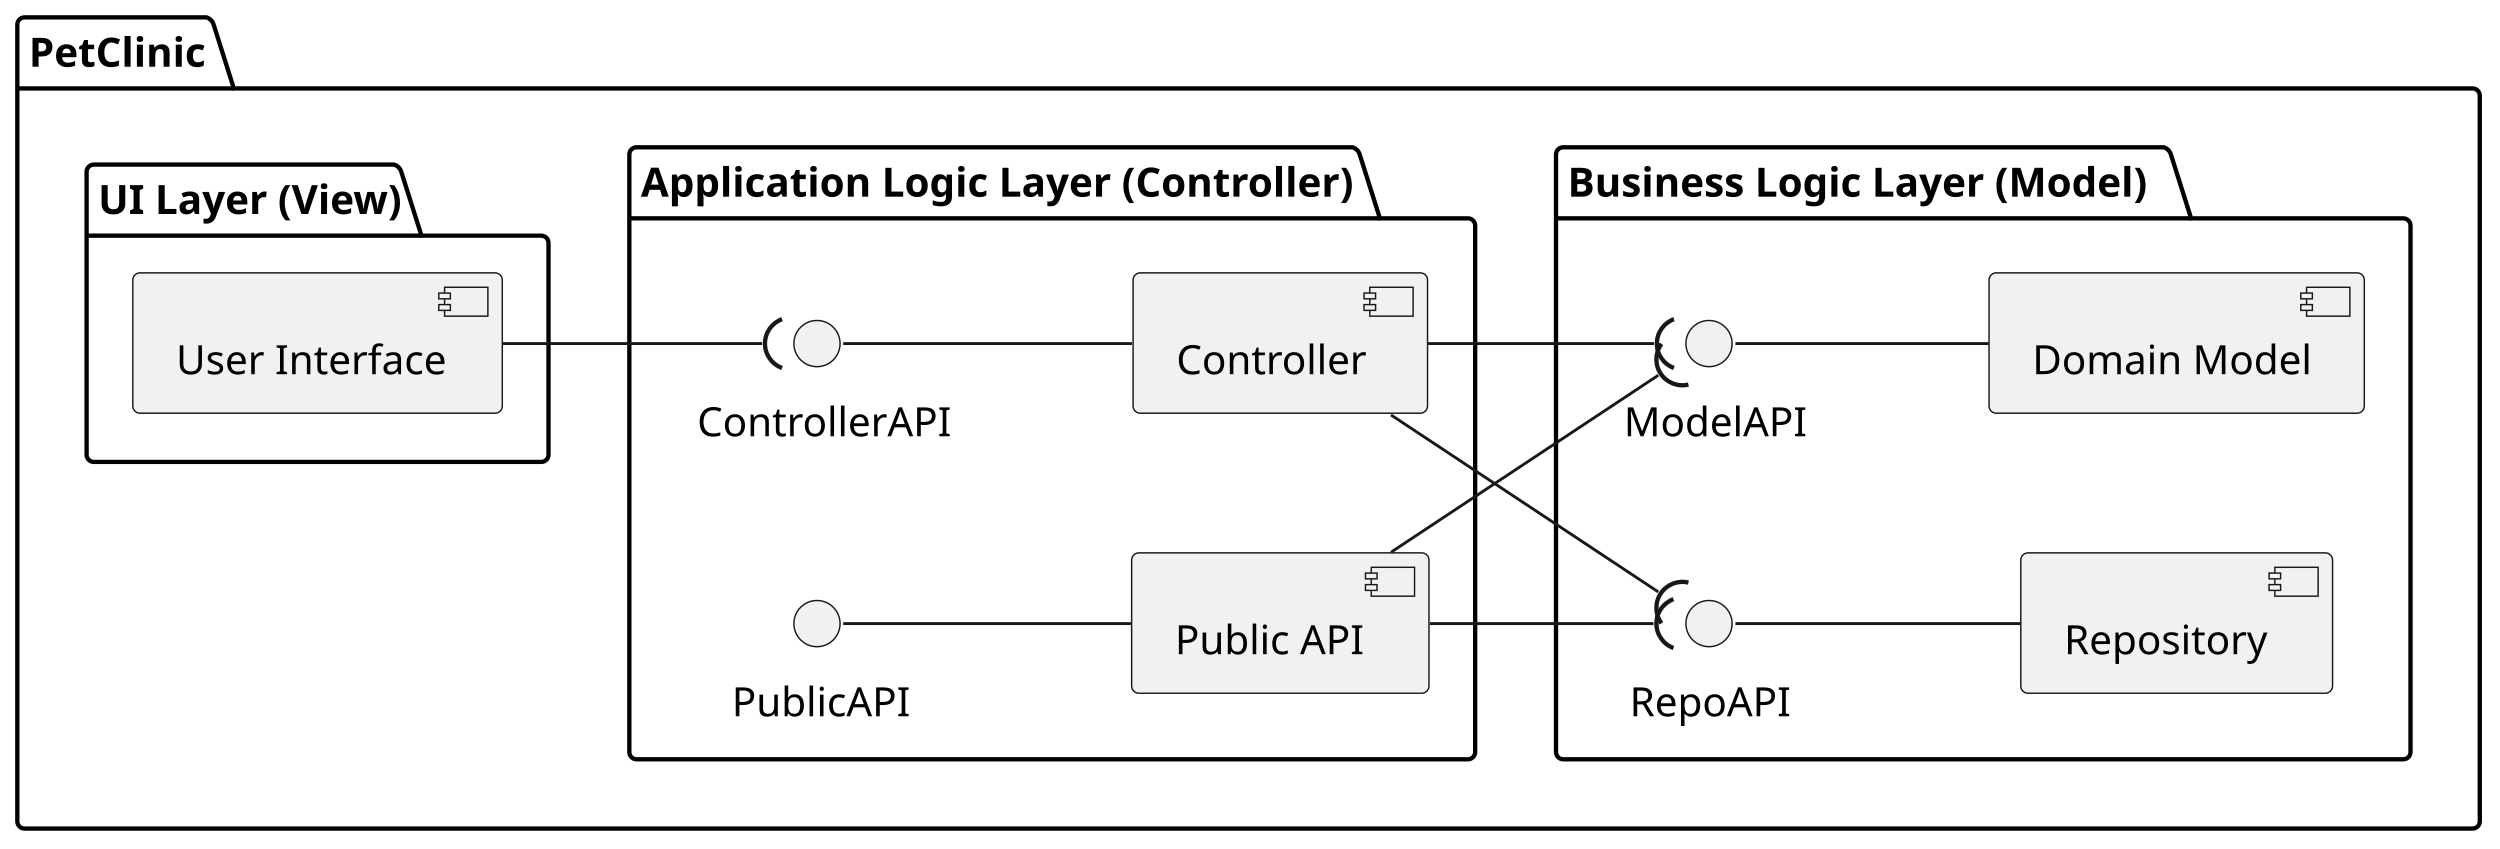
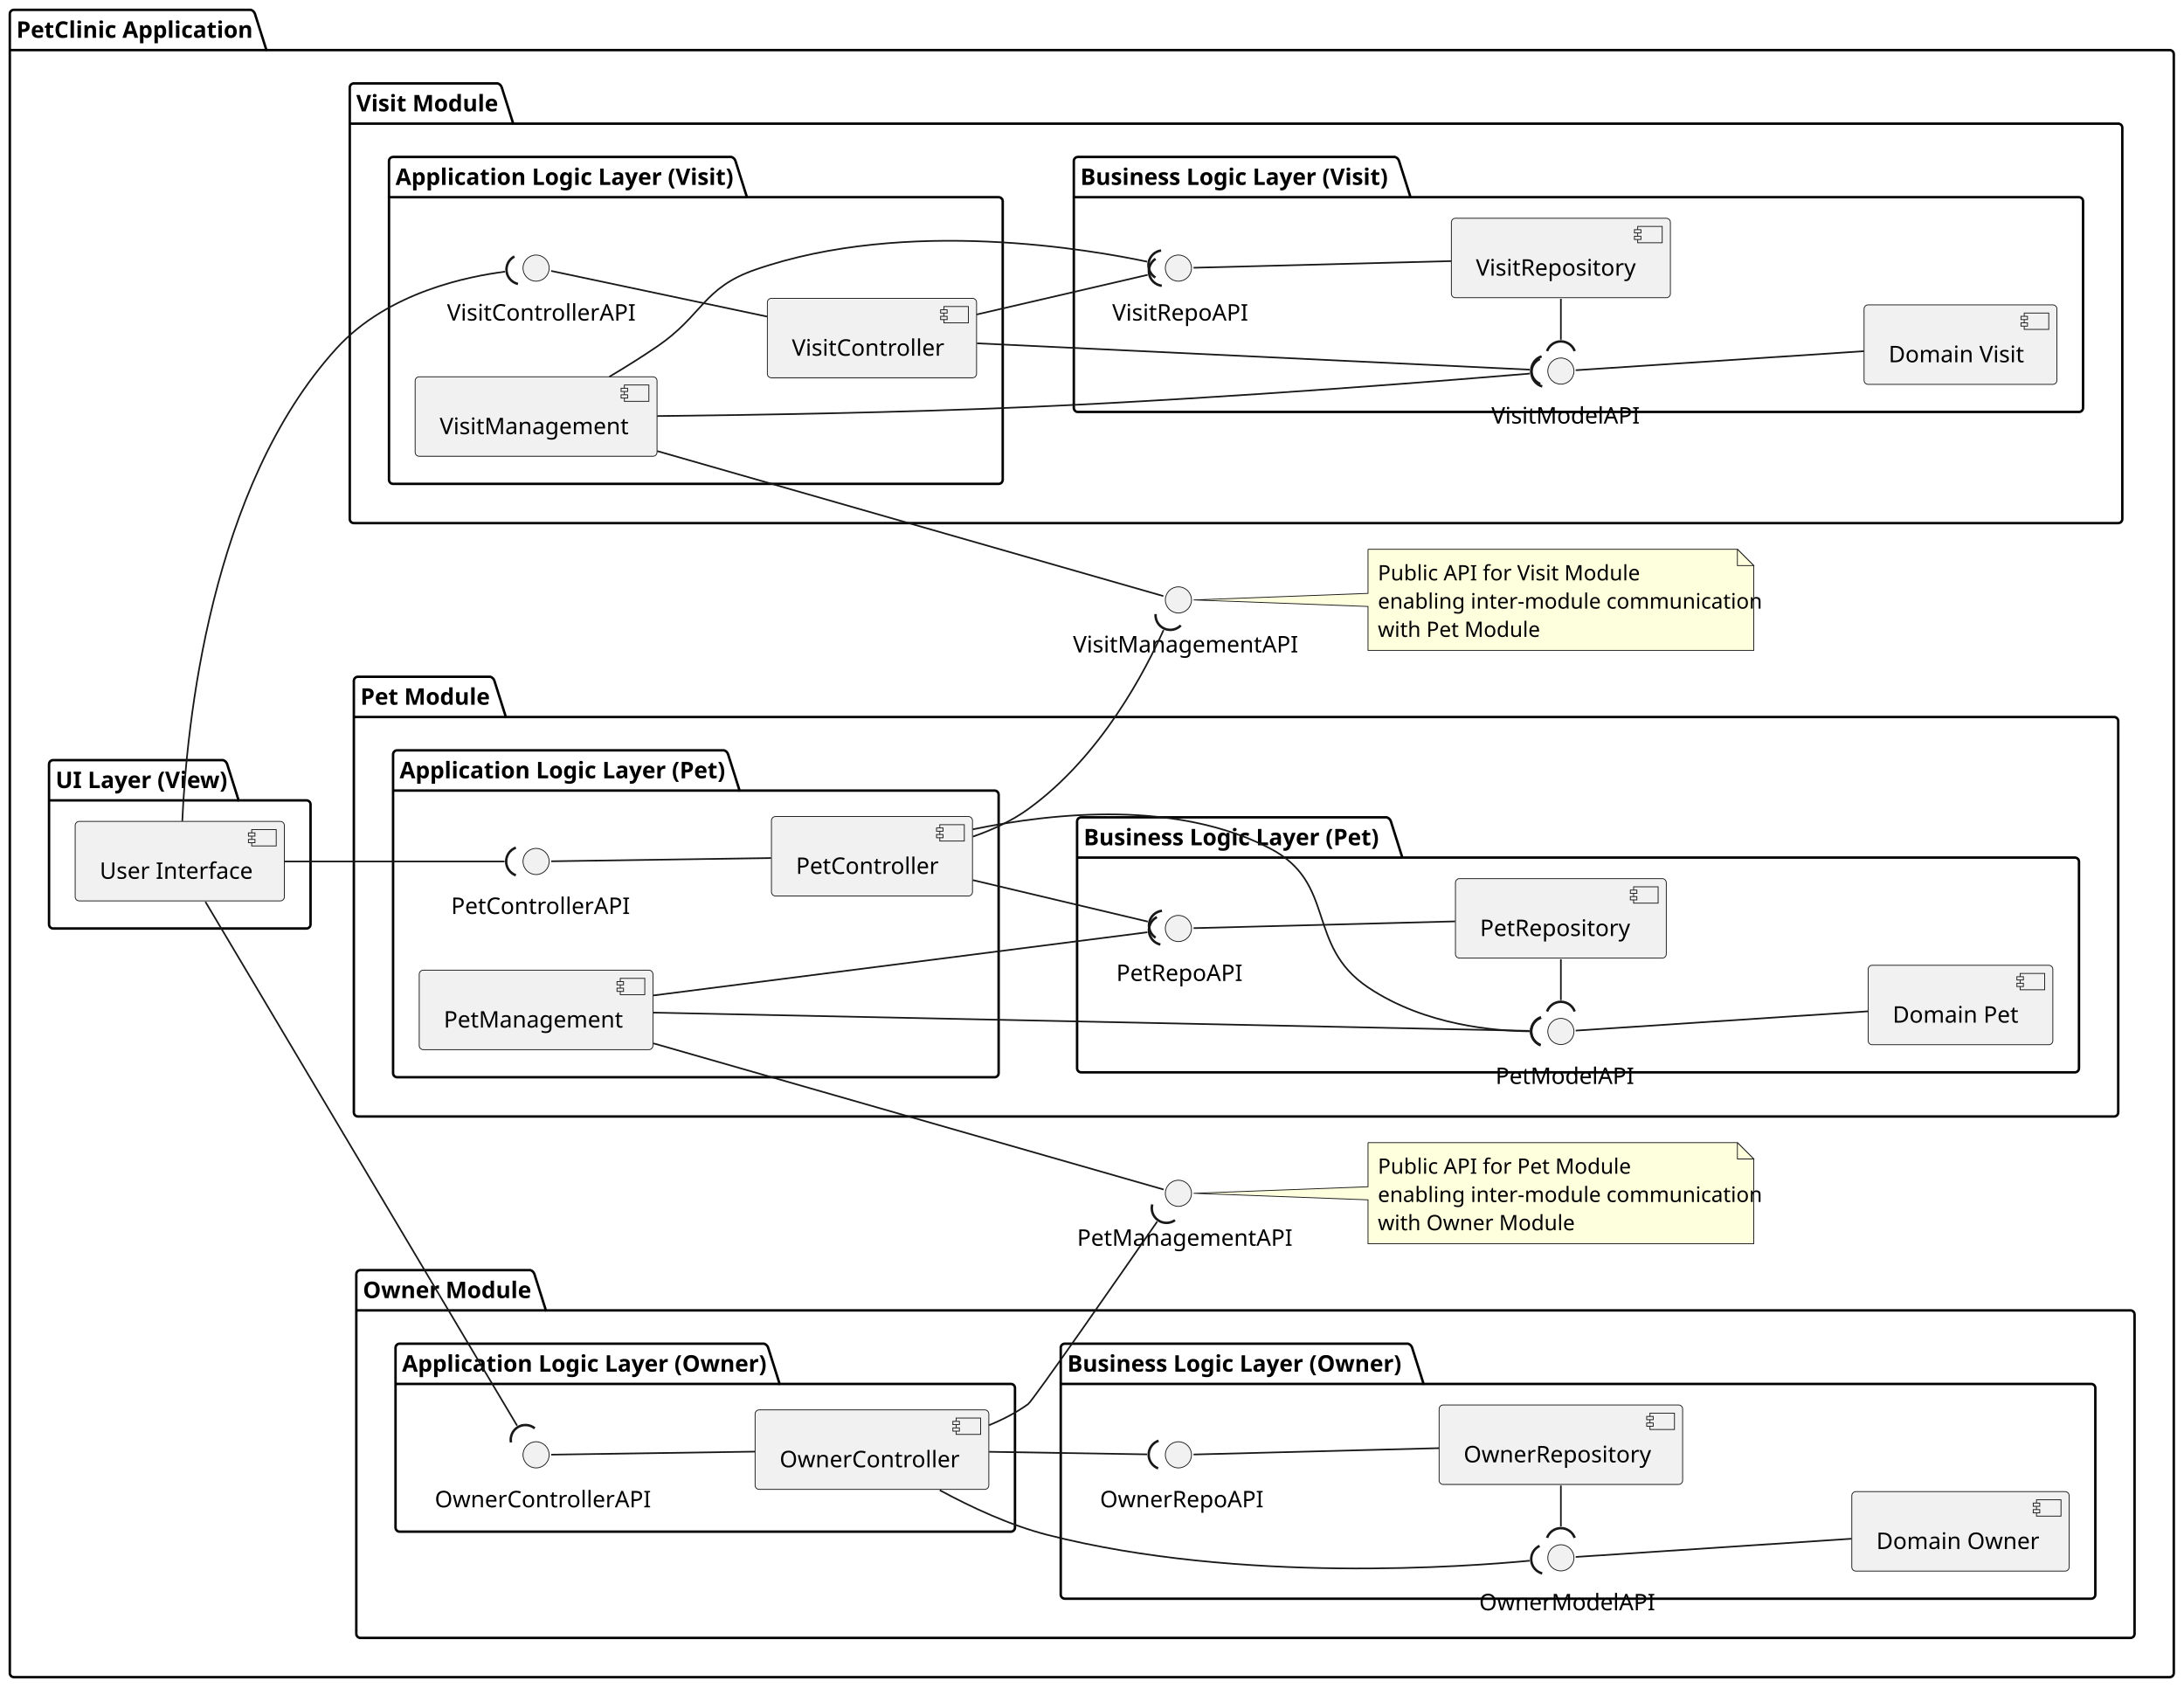
- <svg xmlns="http://www.w3.org/2000/svg" contentStyleType="text/css" height="294px" preserveAspectRatio="none" style="width:866px;height:294px;background:#FFFFFF;" version="1.1" viewBox="0 0 866 294" width="866px" zoomAndPan="magnify">
+ <svg xmlns="http://www.w3.org/2000/svg" contentStyleType="text/css" height="826.4px" preserveAspectRatio="none" style="width:1069px;height:826px;background:#FFFFFF;" version="1.1" viewBox="0 0 1069 826" width="1069.6px" zoomAndPan="magnify">
  <defs />
  <g>
-     <g id="cluster_PetClinic">
-       <path d="M8.5,6.014 L71.5,6.014 A3.75,3.75 0 0 1 74,8.514 L81,30.635 L856.5,30.635 A2.5,2.5 0 0 1 859,33.135 L859,284.514 A2.5,2.5 0 0 1 856.5,287.014 L8.5,287.014 A2.5,2.5 0 0 1 6,284.514 L6,8.514 A2.5,2.5 0 0 1 8.5,6.014 " fill="none" style="stroke:#000000;stroke-width:1.5;" />
-       <line style="stroke:#000000;stroke-width:1.5;" x1="6" x2="81" y1="30.635" y2="30.635" />
-       <text fill="#000000" font-family="sans-serif" font-size="14" font-weight="bold" lengthAdjust="spacing" textLength="62" x="10" y="23.121">PetClinic</text>
+     <g id="cluster_PetClinic Application">
+       <path d="M6.8,4.811 L122.8,4.811 A3,3 0 0 1 124.8,6.811 L130.4,24.508 L1062,24.508 A2,2 0 0 1 1064,26.508 L1064,818.811 A2,2 0 0 1 1062,820.811 L6.8,820.811 A2,2 0 0 1 4.8,818.811 L4.8,6.811 A2,2 0 0 1 6.8,4.811 " fill="none" style="stroke:#000000;stroke-width:1.2;" />
+       <line style="stroke:#000000;stroke-width:1.2;" x1="4.8" x2="130.4" y1="24.508" y2="24.508" />
+       <text fill="#000000" font-family="sans-serif" font-size="11.2" font-weight="bold" lengthAdjust="spacing" textLength="115.2" x="8" y="18.497">PetClinic Application</text>
    </g>
    <g id="cluster_UI Layer (View)">
-       <path d="M32.5,57.014 L136.5,57.014 A3.75,3.75 0 0 1 139,59.514 L146,81.635 L187.5,81.635 A2.5,2.5 0 0 1 190,84.135 L190,157.514 A2.5,2.5 0 0 1 187.5,160.014 L32.5,160.014 A2.5,2.5 0 0 1 30,157.514 L30,59.514 A2.5,2.5 0 0 1 32.5,57.014 " fill="none" style="stroke:#000000;stroke-width:1.5;" />
-       <line style="stroke:#000000;stroke-width:1.5;" x1="30" x2="146" y1="81.635" y2="81.635" />
-       <text fill="#000000" font-family="sans-serif" font-size="14" font-weight="bold" lengthAdjust="spacing" textLength="103" x="34" y="74.121">UI Layer (View)</text>
-     </g>
-     <g id="cluster_Application Logic Layer (Controller)">
-       <path d="M220.5,51.014 L468.5,51.014 A3.75,3.75 0 0 1 471,53.514 L478,75.635 L508.5,75.635 A2.5,2.5 0 0 1 511,78.135 L511,260.514 A2.5,2.5 0 0 1 508.5,263.014 L220.5,263.014 A2.5,2.5 0 0 1 218,260.514 L218,53.514 A2.5,2.5 0 0 1 220.5,51.014 " fill="none" style="stroke:#000000;stroke-width:1.5;" />
-       <line style="stroke:#000000;stroke-width:1.5;" x1="218" x2="478" y1="75.635" y2="75.635" />
-       <text fill="#000000" font-family="sans-serif" font-size="14" font-weight="bold" lengthAdjust="spacing" textLength="247" x="222" y="68.121">Application Logic Layer (Controller)</text>
-     </g>
-     <g id="cluster_Business Logic Layer (Model)">
-       <path d="M541.5,51.014 L749.5,51.014 A3.75,3.75 0 0 1 752,53.514 L759,75.635 L832.5,75.635 A2.5,2.5 0 0 1 835,78.135 L835,260.514 A2.5,2.5 0 0 1 832.5,263.014 L541.5,263.014 A2.5,2.5 0 0 1 539,260.514 L539,53.514 A2.5,2.5 0 0 1 541.5,51.014 " fill="none" style="stroke:#000000;stroke-width:1.5;" />
-       <line style="stroke:#000000;stroke-width:1.5;" x1="539" x2="759" y1="75.635" y2="75.635" />
-       <text fill="#000000" font-family="sans-serif" font-size="14" font-weight="bold" lengthAdjust="spacing" textLength="207" x="543" y="68.121">Business Logic Layer (Model)</text>
+       <path d="M26,372.011 L109.2,372.011 A3,3 0 0 1 111.2,374.011 L116.8,391.708 L150,391.708 A2,2 0 0 1 152,393.708 L152,452.411 A2,2 0 0 1 150,454.411 L26,454.411 A2,2 0 0 1 24,452.411 L24,374.011 A2,2 0 0 1 26,372.011 " fill="none" style="stroke:#000000;stroke-width:1.2;" />
+       <line style="stroke:#000000;stroke-width:1.2;" x1="24" x2="116.8" y1="391.708" y2="391.708" />
+       <text fill="#000000" font-family="sans-serif" font-size="11.2" font-weight="bold" lengthAdjust="spacing" textLength="82.4" x="27.2" y="385.697">UI Layer (View)</text>
+     </g>
+     <g id="cluster_Owner Module">
+       <path d="M176.4,621.611 L259.6,621.611 A3,3 0 0 1 261.6,623.611 L267.2,641.308 L1042.8,641.308 A2,2 0 0 1 1044.8,643.308 L1044.8,799.611 A2,2 0 0 1 1042.8,801.611 L176.4,801.611 A2,2 0 0 1 174.4,799.611 L174.4,623.611 A2,2 0 0 1 176.4,621.611 " fill="none" style="stroke:#000000;stroke-width:1.2;" />
+       <line style="stroke:#000000;stroke-width:1.2;" x1="174.4" x2="267.2" y1="641.308" y2="641.308" />
+       <text fill="#000000" font-family="sans-serif" font-size="11.2" font-weight="bold" lengthAdjust="spacing" textLength="82.4" x="177.6" y="635.297">Owner Module</text>
+     </g>
+     <g id="cluster_Application Logic Layer (Owner)">
+       <path d="M195.6,657.611 L374,657.611 A3,3 0 0 1 376,659.611 L381.6,677.308 L494.8,677.308 A2,2 0 0 1 496.8,679.308 L496.8,747.611 A2,2 0 0 1 494.8,749.611 L195.6,749.611 A2,2 0 0 1 193.6,747.611 L193.6,659.611 A2,2 0 0 1 195.6,657.611 " fill="none" style="stroke:#000000;stroke-width:1.2;" />
+       <line style="stroke:#000000;stroke-width:1.2;" x1="193.6" x2="381.6" y1="677.308" y2="677.308" />
+       <text fill="#000000" font-family="sans-serif" font-size="11.2" font-weight="bold" lengthAdjust="spacing" textLength="177.6" x="196.8" y="671.297">Application Logic Layer (Owner)</text>
+     </g>
+     <g id="cluster_Business Logic Layer (Owner)">
+       <path d="M521.2,657.611 L689.2,657.611 A3,3 0 0 1 691.2,659.611 L696.8,677.308 L1023.6,677.308 A2,2 0 0 1 1025.6,679.308 L1025.6,780.411 A2,2 0 0 1 1023.6,782.411 L521.2,782.411 A2,2 0 0 1 519.2,780.411 L519.2,659.611 A2,2 0 0 1 521.2,657.611 " fill="none" style="stroke:#000000;stroke-width:1.2;" />
+       <line style="stroke:#000000;stroke-width:1.2;" x1="519.2" x2="696.8" y1="677.308" y2="677.308" />
+       <text fill="#000000" font-family="sans-serif" font-size="11.2" font-weight="bold" lengthAdjust="spacing" textLength="167.2" x="522.4" y="671.297">Business Logic Layer (Owner)</text>
+     </g>
+     <g id="cluster_Pet Module">
+       <path d="M175.2,331.211 L240,331.211 A3,3 0 0 1 242,333.211 L247.6,350.908 L1034.8,350.908 A2,2 0 0 1 1036.8,352.908 L1036.8,544.411 A2,2 0 0 1 1034.8,546.411 L175.2,546.411 A2,2 0 0 1 173.2,544.411 L173.2,333.211 A2,2 0 0 1 175.2,331.211 " fill="none" style="stroke:#000000;stroke-width:1.2;" />
+       <line style="stroke:#000000;stroke-width:1.2;" x1="173.2" x2="247.6" y1="350.908" y2="350.908" />
+       <text fill="#000000" font-family="sans-serif" font-size="11.2" font-weight="bold" lengthAdjust="spacing" textLength="64" x="176.4" y="344.897">Pet Module</text>
+     </g>
+     <g id="cluster_Application Logic Layer (Pet)">
+       <path d="M194.4,367.211 L354.4,367.211 A3,3 0 0 1 356.4,369.211 L362,386.908 L486.8,386.908 A2,2 0 0 1 488.8,388.908 L488.8,525.211 A2,2 0 0 1 486.8,527.211 L194.4,527.211 A2,2 0 0 1 192.4,525.211 L192.4,369.211 A2,2 0 0 1 194.4,367.211 " fill="none" style="stroke:#000000;stroke-width:1.2;" />
+       <line style="stroke:#000000;stroke-width:1.2;" x1="192.4" x2="362" y1="386.908" y2="386.908" />
+       <text fill="#000000" font-family="sans-serif" font-size="11.2" font-weight="bold" lengthAdjust="spacing" textLength="159.2" x="195.6" y="380.897">Application Logic Layer (Pet)</text>
+     </g>
+     <g id="cluster_Business Logic Layer (Pet)">
+       <path d="M529.2,400.011 L678.8,400.011 A3,3 0 0 1 680.8,402.011 L686.4,419.708 L1015.6,419.708 A2,2 0 0 1 1017.6,421.708 L1017.6,522.811 A2,2 0 0 1 1015.6,524.811 L529.2,524.811 A2,2 0 0 1 527.2,522.811 L527.2,402.011 A2,2 0 0 1 529.2,400.011 " fill="none" style="stroke:#000000;stroke-width:1.2;" />
+       <line style="stroke:#000000;stroke-width:1.2;" x1="527.2" x2="686.4" y1="419.708" y2="419.708" />
+       <text fill="#000000" font-family="sans-serif" font-size="11.2" font-weight="bold" lengthAdjust="spacing" textLength="148.8" x="530.4" y="413.697">Business Logic Layer (Pet)</text>
+     </g>
+     <g id="cluster_Visit Module">
+       <path d="M173.2,40.811 L243.6,40.811 A3,3 0 0 1 245.6,42.811 L251.2,60.508 L1036.8,60.508 A2,2 0 0 1 1038.8,62.508 L1038.8,254.011 A2,2 0 0 1 1036.8,256.011 L173.2,256.011 A2,2 0 0 1 171.2,254.011 L171.2,42.811 A2,2 0 0 1 173.2,40.811 " fill="none" style="stroke:#000000;stroke-width:1.2;" />
+       <line style="stroke:#000000;stroke-width:1.2;" x1="171.2" x2="251.2" y1="60.508" y2="60.508" />
+       <text fill="#000000" font-family="sans-serif" font-size="11.2" font-weight="bold" lengthAdjust="spacing" textLength="69.6" x="174.4" y="54.497">Visit Module</text>
+     </g>
+     <g id="cluster_Application Logic Layer (Visit)">
+       <path d="M192.4,76.811 L358,76.811 A3,3 0 0 1 360,78.811 L365.6,96.508 L488.8,96.508 A2,2 0 0 1 490.8,98.508 L490.8,234.811 A2,2 0 0 1 488.8,236.811 L192.4,236.811 A2,2 0 0 1 190.4,234.811 L190.4,78.811 A2,2 0 0 1 192.4,76.811 " fill="none" style="stroke:#000000;stroke-width:1.2;" />
+       <line style="stroke:#000000;stroke-width:1.2;" x1="190.4" x2="365.6" y1="96.508" y2="96.508" />
+       <text fill="#000000" font-family="sans-serif" font-size="11.2" font-weight="bold" lengthAdjust="spacing" textLength="164.8" x="193.6" y="90.497">Application Logic Layer (Visit)</text>
+     </g>
+     <g id="cluster_Business Logic Layer (Visit)">
+       <path d="M527.6,76.811 L682.8,76.811 A3,3 0 0 1 684.8,78.811 L690.4,96.508 L1017.6,96.508 A2,2 0 0 1 1019.6,98.508 L1019.6,199.611 A2,2 0 0 1 1017.6,201.611 L527.6,201.611 A2,2 0 0 1 525.6,199.611 L525.6,78.811 A2,2 0 0 1 527.6,76.811 " fill="none" style="stroke:#000000;stroke-width:1.2;" />
+       <line style="stroke:#000000;stroke-width:1.2;" x1="525.6" x2="690.4" y1="96.508" y2="96.508" />
+       <text fill="#000000" font-family="sans-serif" font-size="11.2" font-weight="bold" lengthAdjust="spacing" textLength="154.4" x="528.8" y="90.497">Business Logic Layer (Visit)</text>
+     </g>
+     <g id="elem_PetManagementAPI">
+       <ellipse cx="576.8" cy="584.011" fill="#F1F1F1" rx="6.4" ry="6.4" style="stroke:#181818;stroke-width:0.4;" />
+       <text fill="#000000" font-family="sans-serif" font-size="11.2" lengthAdjust="spacing" textLength="99.2" x="527.2" y="609.697">PetManagementAPI</text>
+     </g>
+     <g id="elem_VisitManagementAPI">
+       <ellipse cx="576.8" cy="293.611" fill="#F1F1F1" rx="6.4" ry="6.4" style="stroke:#181818;stroke-width:0.4;" />
+       <text fill="#000000" font-family="sans-serif" font-size="11.2" lengthAdjust="spacing" textLength="103.2" x="525.2" y="319.297">VisitManagementAPI</text>
+     </g>
+     <g id="elem_GMN67">
+       <path d="M669.6,559.211 L669.6,580.811 L584.208,584.011 L669.6,587.211 L669.6,608.709 A0,0 0 0 0 669.6,608.709 L858.4,608.709 A0,0 0 0 0 858.4,608.709 L858.4,567.211 L850.4,559.211 L669.6,559.211 A0,0 0 0 0 669.6,559.211 " fill="#FEFFDD" style="stroke:#181818;stroke-width:0.4;" />
+       <path d="M850.4,559.211 L850.4,567.211 L858.4,567.211 L850.4,559.211 " fill="#FEFFDD" style="stroke:#181818;stroke-width:0.4;" />
+       <text fill="#000000" font-family="sans-serif" font-size="10.4" lengthAdjust="spacing" textLength="119.2" x="674.4" y="574.434">Public API for Pet Module</text>
+       <text fill="#000000" font-family="sans-serif" font-size="10.4" lengthAdjust="spacing" textLength="172" x="674.4" y="588.266">enabling inter-module communication</text>
+       <text fill="#000000" font-family="sans-serif" font-size="10.4" lengthAdjust="spacing" textLength="88" x="674.4" y="602.099">with Owner Module</text>
+     </g>
+     <g id="elem_GMN70">
+       <path d="M669.6,268.811 L669.6,290.411 L584.208,293.611 L669.6,296.811 L669.6,318.309 A0,0 0 0 0 669.6,318.309 L858.4,318.309 A0,0 0 0 0 858.4,318.309 L858.4,276.811 L850.4,268.811 L669.6,268.811 A0,0 0 0 0 669.6,268.811 " fill="#FEFFDD" style="stroke:#181818;stroke-width:0.4;" />
+       <path d="M850.4,268.811 L850.4,276.811 L858.4,276.811 L850.4,268.811 " fill="#FEFFDD" style="stroke:#181818;stroke-width:0.4;" />
+       <text fill="#000000" font-family="sans-serif" font-size="10.4" lengthAdjust="spacing" textLength="124" x="674.4" y="284.034">Public API for Visit Module</text>
+       <text fill="#000000" font-family="sans-serif" font-size="10.4" lengthAdjust="spacing" textLength="172" x="674.4" y="297.866">enabling inter-module communication</text>
+       <text fill="#000000" font-family="sans-serif" font-size="10.4" lengthAdjust="spacing" textLength="74.4" x="674.4" y="311.699">with Pet Module</text>
    </g>
    <g id="elem_User Interface">
-       <rect fill="#F1F1F1" height="48.621" rx="2.5" ry="2.5" style="stroke:#181818;stroke-width:0.5;" width="128" x="46" y="94.514" />
-       <rect fill="#F1F1F1" height="10" style="stroke:#181818;stroke-width:0.5;" width="15" x="154" y="99.514" />
-       <rect fill="#F1F1F1" height="2" style="stroke:#181818;stroke-width:0.5;" width="4" x="152" y="101.514" />
-       <rect fill="#F1F1F1" height="2" style="stroke:#181818;stroke-width:0.5;" width="4" x="152" y="105.514" />
-       <text fill="#000000" font-family="sans-serif" font-size="14" lengthAdjust="spacing" textLength="88" x="61" y="129.621">User Interface</text>
-     </g>
-     <g id="elem_ControllerAPI">
-       <ellipse cx="283" cy="119.014" fill="#F1F1F1" rx="8" ry="8" style="stroke:#181818;stroke-width:0.5;" />
-       <text fill="#000000" font-family="sans-serif" font-size="14" lengthAdjust="spacing" textLength="83" x="241.5" y="151.121">ControllerAPI</text>
-     </g>
-     <g id="elem_Controller">
-       <rect fill="#F1F1F1" height="48.621" rx="2.5" ry="2.5" style="stroke:#181818;stroke-width:0.5;" width="102" x="392.5" y="94.514" />
-       <rect fill="#F1F1F1" height="10" style="stroke:#181818;stroke-width:0.5;" width="15" x="474.5" y="99.514" />
-       <rect fill="#F1F1F1" height="2" style="stroke:#181818;stroke-width:0.5;" width="4" x="472.5" y="101.514" />
-       <rect fill="#F1F1F1" height="2" style="stroke:#181818;stroke-width:0.5;" width="4" x="472.5" y="105.514" />
-       <text fill="#000000" font-family="sans-serif" font-size="14" lengthAdjust="spacing" textLength="62" x="407.5" y="129.621">Controller</text>
-     </g>
-     <g id="elem_PublicAPI">
-       <ellipse cx="283" cy="216.014" fill="#F1F1F1" rx="8" ry="8" style="stroke:#181818;stroke-width:0.5;" />
-       <text fill="#000000" font-family="sans-serif" font-size="14" lengthAdjust="spacing" textLength="59" x="253.5" y="248.121">PublicAPI</text>
-     </g>
-     <g id="elem_Public API">
-       <rect fill="#F1F1F1" height="48.621" rx="2.5" ry="2.5" style="stroke:#181818;stroke-width:0.5;" width="103" x="392" y="191.514" />
-       <rect fill="#F1F1F1" height="10" style="stroke:#181818;stroke-width:0.5;" width="15" x="475" y="196.514" />
-       <rect fill="#F1F1F1" height="2" style="stroke:#181818;stroke-width:0.5;" width="4" x="473" y="198.514" />
-       <rect fill="#F1F1F1" height="2" style="stroke:#181818;stroke-width:0.5;" width="4" x="473" y="202.514" />
-       <text fill="#000000" font-family="sans-serif" font-size="14" lengthAdjust="spacing" textLength="63" x="407" y="226.621">Public API</text>
-     </g>
-     <g id="elem_ModelAPI">
-       <ellipse cx="592" cy="119.014" fill="#F1F1F1" rx="8" ry="8" style="stroke:#181818;stroke-width:0.5;" />
-       <text fill="#000000" font-family="sans-serif" font-size="14" lengthAdjust="spacing" textLength="59" x="562.5" y="151.121">ModelAPI</text>
-     </g>
-     <g id="elem_Domain Model">
-       <rect fill="#F1F1F1" height="48.621" rx="2.5" ry="2.5" style="stroke:#181818;stroke-width:0.5;" width="130" x="689" y="94.514" />
-       <rect fill="#F1F1F1" height="10" style="stroke:#181818;stroke-width:0.5;" width="15" x="799" y="99.514" />
-       <rect fill="#F1F1F1" height="2" style="stroke:#181818;stroke-width:0.5;" width="4" x="797" y="101.514" />
-       <rect fill="#F1F1F1" height="2" style="stroke:#181818;stroke-width:0.5;" width="4" x="797" y="105.514" />
-       <text fill="#000000" font-family="sans-serif" font-size="14" lengthAdjust="spacing" textLength="90" x="704" y="129.621">Domain Model</text>
-     </g>
-     <g id="elem_RepoAPI">
-       <ellipse cx="592" cy="216.014" fill="#F1F1F1" rx="8" ry="8" style="stroke:#181818;stroke-width:0.5;" />
-       <text fill="#000000" font-family="sans-serif" font-size="14" lengthAdjust="spacing" textLength="55" x="564.5" y="248.121">RepoAPI</text>
-     </g>
-     <g id="elem_Repository">
-       <rect fill="#F1F1F1" height="48.621" rx="2.5" ry="2.5" style="stroke:#181818;stroke-width:0.5;" width="108" x="700" y="191.514" />
-       <rect fill="#F1F1F1" height="10" style="stroke:#181818;stroke-width:0.5;" width="15" x="788" y="196.514" />
-       <rect fill="#F1F1F1" height="2" style="stroke:#181818;stroke-width:0.5;" width="4" x="786" y="198.514" />
-       <rect fill="#F1F1F1" height="2" style="stroke:#181818;stroke-width:0.5;" width="4" x="786" y="202.514" />
-       <text fill="#000000" font-family="sans-serif" font-size="14" lengthAdjust="spacing" textLength="68" x="715" y="226.621">Repository</text>
-     </g>
-     <g id="link_ControllerAPI_Controller">
-       <path d="M292.08,119.014 C310.31,119.014 355.88,119.014 392.13,119.014 " fill="none" id="ControllerAPI-Controller" style="stroke:#181818;stroke-width:1.0;" />
-     </g>
-     <g id="link_PublicAPI_Public API">
-       <path d="M292.08,216.014 C310.25,216.014 355.57,216.014 391.75,216.014 " fill="none" id="PublicAPI-Public API" style="stroke:#181818;stroke-width:1.0;" />
-     </g>
-     <g id="link_ModelAPI_Domain Model">
-       <path d="M601.15,119.014 C617.39,119.014 655.12,119.014 688.91,119.014 " fill="none" id="ModelAPI-Domain Model" style="stroke:#181818;stroke-width:1.0;" />
-     </g>
-     <g id="link_RepoAPI_Repository">
-       <path d="M601.15,216.014 C619.18,216.014 663.67,216.014 699.86,216.014 " fill="none" id="RepoAPI-Repository" style="stroke:#181818;stroke-width:1.0;" />
-     </g>
-     <g id="link_User Interface_ControllerAPI">
-       <path d="M174.19,119.014 C212.05,119.014 246.2,119.014 263.98,119.014 " fill="none" id="User Interface-to-ControllerAPI" style="stroke:#181818;stroke-width:1.0;" />
-       <path d="M270.902,110.556 A9,9 0 0 0 270.902 127.471" fill="none" style="stroke:#181818;stroke-width:1.5;" />
-     </g>
-     <g id="link_Controller_ModelAPI">
-       <path d="M494.51,119.014 C527,119.014 556.3,119.014 572.94,119.014 " fill="none" id="Controller-to-ModelAPI" style="stroke:#181818;stroke-width:1.0;" />
-       <path d="M579.862,110.556 A9,9 0 0 0 579.862 127.471" fill="none" style="stroke:#181818;stroke-width:1.5;" />
-     </g>
-     <g id="link_Controller_RepoAPI">
-       <path d="M481.85,143.744 C515.93,166.304 555.441,192.474 574.431,205.044 " fill="none" id="Controller-to-RepoAPI" style="stroke:#181818;stroke-width:1.0;" />
-       <path d="M584.871,201.812 A9,9 0 0 0 575.535 215.917" fill="none" style="stroke:#181818;stroke-width:1.5;" />
-     </g>
-     <g id="link_Public API_ModelAPI">
-       <path d="M481.85,191.284 C515.93,168.724 555.441,142.553 574.431,129.983 " fill="none" id="Public API-to-ModelAPI" style="stroke:#181818;stroke-width:1.0;" />
-       <path d="M575.535,119.111 A9,9 0 0 0 584.871 133.215" fill="none" style="stroke:#181818;stroke-width:1.5;" />
-     </g>
-     <g id="link_Public API_RepoAPI">
-       <path d="M495.33,216.014 C527.56,216.014 556.2,216.014 572.78,216.014 " fill="none" id="Public API-to-RepoAPI" style="stroke:#181818;stroke-width:1.0;" />
-       <path d="M579.702,207.556 A9,9 0 0 0 579.702 224.471" fill="none" style="stroke:#181818;stroke-width:1.5;" />
+       <rect fill="#F1F1F1" height="38.897" rx="2" ry="2" style="stroke:#181818;stroke-width:0.4;" width="102.4" x="36.8" y="402.011" />
+       <rect fill="#F1F1F1" height="8" style="stroke:#181818;stroke-width:0.4;" width="12" x="123.2" y="406.011" />
+       <rect fill="#F1F1F1" height="1.6" style="stroke:#181818;stroke-width:0.4;" width="3.2" x="121.6" y="407.611" />
+       <rect fill="#F1F1F1" height="1.6" style="stroke:#181818;stroke-width:0.4;" width="3.2" x="121.6" y="410.811" />
+       <text fill="#000000" font-family="sans-serif" font-size="11.2" lengthAdjust="spacing" textLength="70.4" x="48.8" y="430.097">User Interface</text>
+     </g>
+     <g id="elem_OwnerControllerAPI">
+       <ellipse cx="262.4" cy="712.011" fill="#F1F1F1" rx="6.4" ry="6.4" style="stroke:#181818;stroke-width:0.4;" />
+       <text fill="#000000" font-family="sans-serif" font-size="11.2" lengthAdjust="spacing" textLength="99.2" x="212.8" y="737.697">OwnerControllerAPI</text>
+     </g>
+     <g id="elem_OwnerController">
+       <rect fill="#F1F1F1" height="38.897" rx="2" ry="2" style="stroke:#181818;stroke-width:0.4;" width="114.4" x="369.6" y="690.011" />
+       <rect fill="#F1F1F1" height="8" style="stroke:#181818;stroke-width:0.4;" width="12" x="468" y="694.011" />
+       <rect fill="#F1F1F1" height="1.6" style="stroke:#181818;stroke-width:0.4;" width="3.2" x="466.4" y="695.611" />
+       <rect fill="#F1F1F1" height="1.6" style="stroke:#181818;stroke-width:0.4;" width="3.2" x="466.4" y="698.811" />
+       <text fill="#000000" font-family="sans-serif" font-size="11.2" lengthAdjust="spacing" textLength="82.4" x="381.6" y="718.097">OwnerController</text>
+     </g>
+     <g id="elem_OwnerModelAPI">
+       <ellipse cx="764" cy="762.411" fill="#F1F1F1" rx="6.4" ry="6.4" style="stroke:#181818;stroke-width:0.4;" />
+       <text fill="#000000" font-family="sans-serif" font-size="11.2" lengthAdjust="spacing" textLength="80" x="724" y="788.097">OwnerModelAPI</text>
+     </g>
+     <g id="elem_Domain Owner">
+       <rect fill="#F1F1F1" height="38.897" rx="2" ry="2" style="stroke:#181818;stroke-width:0.4;" width="106.4" x="906.4" y="730.011" />
+       <rect fill="#F1F1F1" height="8" style="stroke:#181818;stroke-width:0.4;" width="12" x="996.8" y="734.011" />
+       <rect fill="#F1F1F1" height="1.6" style="stroke:#181818;stroke-width:0.4;" width="3.2" x="995.2" y="735.611" />
+       <rect fill="#F1F1F1" height="1.6" style="stroke:#181818;stroke-width:0.4;" width="3.2" x="995.2" y="738.811" />
+       <text fill="#000000" font-family="sans-serif" font-size="11.2" lengthAdjust="spacing" textLength="74.4" x="918.4" y="758.097">Domain Owner</text>
+     </g>
+     <g id="elem_OwnerRepoAPI">
+       <ellipse cx="576.8" cy="712.011" fill="#F1F1F1" rx="6.4" ry="6.4" style="stroke:#181818;stroke-width:0.4;" />
+       <text fill="#000000" font-family="sans-serif" font-size="11.2" lengthAdjust="spacing" textLength="76.8" x="538.4" y="737.697">OwnerRepoAPI</text>
+     </g>
+     <g id="elem_OwnerRepository">
+       <rect fill="#F1F1F1" height="38.897" rx="2" ry="2" style="stroke:#181818;stroke-width:0.4;" width="119.2" x="704.4" y="687.611" />
+       <rect fill="#F1F1F1" height="8" style="stroke:#181818;stroke-width:0.4;" width="12" x="807.6" y="691.611" />
+       <rect fill="#F1F1F1" height="1.6" style="stroke:#181818;stroke-width:0.4;" width="3.2" x="806" y="693.211" />
+       <rect fill="#F1F1F1" height="1.6" style="stroke:#181818;stroke-width:0.4;" width="3.2" x="806" y="696.411" />
+       <text fill="#000000" font-family="sans-serif" font-size="11.2" lengthAdjust="spacing" textLength="87.2" x="716.4" y="715.697">OwnerRepository</text>
+     </g>
+     <g id="elem_PetControllerAPI">
+       <ellipse cx="262.4" cy="421.611" fill="#F1F1F1" rx="6.4" ry="6.4" style="stroke:#181818;stroke-width:0.4;" />
+       <text fill="#000000" font-family="sans-serif" font-size="11.2" lengthAdjust="spacing" textLength="83.2" x="220.8" y="447.297">PetControllerAPI</text>
+     </g>
+     <g id="elem_PetController">
+       <rect fill="#F1F1F1" height="38.897" rx="2" ry="2" style="stroke:#181818;stroke-width:0.4;" width="98.4" x="377.6" y="399.611" />
+       <rect fill="#F1F1F1" height="8" style="stroke:#181818;stroke-width:0.4;" width="12" x="460" y="403.611" />
+       <rect fill="#F1F1F1" height="1.6" style="stroke:#181818;stroke-width:0.4;" width="3.2" x="458.4" y="405.211" />
+       <rect fill="#F1F1F1" height="1.6" style="stroke:#181818;stroke-width:0.4;" width="3.2" x="458.4" y="408.411" />
+       <text fill="#000000" font-family="sans-serif" font-size="11.2" lengthAdjust="spacing" textLength="66.4" x="389.6" y="427.697">PetController</text>
+     </g>
+     <g id="elem_PetManagement">
+       <rect fill="#F1F1F1" height="38.897" rx="2" ry="2" style="stroke:#181818;stroke-width:0.4;" width="114.4" x="205.2" y="474.811" />
+       <rect fill="#F1F1F1" height="8" style="stroke:#181818;stroke-width:0.4;" width="12" x="303.6" y="478.811" />
+       <rect fill="#F1F1F1" height="1.6" style="stroke:#181818;stroke-width:0.4;" width="3.2" x="302" y="480.411" />
+       <rect fill="#F1F1F1" height="1.6" style="stroke:#181818;stroke-width:0.4;" width="3.2" x="302" y="483.611" />
+       <text fill="#000000" font-family="sans-serif" font-size="11.2" lengthAdjust="spacing" textLength="82.4" x="217.2" y="502.897">PetManagement</text>
+     </g>
+     <g id="elem_PetModelAPI">
+       <ellipse cx="764" cy="504.811" fill="#F1F1F1" rx="6.4" ry="6.4" style="stroke:#181818;stroke-width:0.4;" />
+       <text fill="#000000" font-family="sans-serif" font-size="11.2" lengthAdjust="spacing" textLength="64" x="732" y="530.497">PetModelAPI</text>
+     </g>
+     <g id="elem_Domain Pet">
+       <rect fill="#F1F1F1" height="38.897" rx="2" ry="2" style="stroke:#181818;stroke-width:0.4;" width="90.4" x="914.4" y="472.411" />
+       <rect fill="#F1F1F1" height="8" style="stroke:#181818;stroke-width:0.4;" width="12" x="988.8" y="476.411" />
+       <rect fill="#F1F1F1" height="1.6" style="stroke:#181818;stroke-width:0.4;" width="3.2" x="987.2" y="478.011" />
+       <rect fill="#F1F1F1" height="1.6" style="stroke:#181818;stroke-width:0.4;" width="3.2" x="987.2" y="481.211" />
+       <text fill="#000000" font-family="sans-serif" font-size="11.2" lengthAdjust="spacing" textLength="58.4" x="926.4" y="500.497">Domain Pet</text>
+     </g>
+     <g id="elem_PetRepoAPI">
+       <ellipse cx="576.8" cy="454.411" fill="#F1F1F1" rx="6.4" ry="6.4" style="stroke:#181818;stroke-width:0.4;" />
+       <text fill="#000000" font-family="sans-serif" font-size="11.2" lengthAdjust="spacing" textLength="60.8" x="546.4" y="480.097">PetRepoAPI</text>
+     </g>
+     <g id="elem_PetRepository">
+       <rect fill="#F1F1F1" height="38.897" rx="2" ry="2" style="stroke:#181818;stroke-width:0.4;" width="103.2" x="712.4" y="430.011" />
+       <rect fill="#F1F1F1" height="8" style="stroke:#181818;stroke-width:0.4;" width="12" x="799.6" y="434.011" />
+       <rect fill="#F1F1F1" height="1.6" style="stroke:#181818;stroke-width:0.4;" width="3.2" x="798" y="435.611" />
+       <rect fill="#F1F1F1" height="1.6" style="stroke:#181818;stroke-width:0.4;" width="3.2" x="798" y="438.811" />
+       <text fill="#000000" font-family="sans-serif" font-size="11.2" lengthAdjust="spacing" textLength="71.2" x="724.4" y="458.097">PetRepository</text>
+     </g>
+     <g id="elem_VisitControllerAPI">
+       <ellipse cx="262.4" cy="131.211" fill="#F1F1F1" rx="6.4" ry="6.4" style="stroke:#181818;stroke-width:0.4;" />
+       <text fill="#000000" font-family="sans-serif" font-size="11.2" lengthAdjust="spacing" textLength="87.2" x="218.8" y="156.897">VisitControllerAPI</text>
+     </g>
+     <g id="elem_VisitController">
+       <rect fill="#F1F1F1" height="38.897" rx="2" ry="2" style="stroke:#181818;stroke-width:0.4;" width="102.4" x="375.6" y="146.011" />
+       <rect fill="#F1F1F1" height="8" style="stroke:#181818;stroke-width:0.4;" width="12" x="462" y="150.011" />
+       <rect fill="#F1F1F1" height="1.6" style="stroke:#181818;stroke-width:0.4;" width="3.2" x="460.4" y="151.611" />
+       <rect fill="#F1F1F1" height="1.6" style="stroke:#181818;stroke-width:0.4;" width="3.2" x="460.4" y="154.811" />
+       <text fill="#000000" font-family="sans-serif" font-size="11.2" lengthAdjust="spacing" textLength="70.4" x="387.6" y="174.097">VisitController</text>
+     </g>
+     <g id="elem_VisitManagement">
+       <rect fill="#F1F1F1" height="38.897" rx="2" ry="2" style="stroke:#181818;stroke-width:0.4;" width="118.4" x="203.2" y="184.411" />
+       <rect fill="#F1F1F1" height="8" style="stroke:#181818;stroke-width:0.4;" width="12" x="305.6" y="188.411" />
+       <rect fill="#F1F1F1" height="1.6" style="stroke:#181818;stroke-width:0.4;" width="3.2" x="304" y="190.011" />
+       <rect fill="#F1F1F1" height="1.6" style="stroke:#181818;stroke-width:0.4;" width="3.2" x="304" y="193.211" />
+       <text fill="#000000" font-family="sans-serif" font-size="11.2" lengthAdjust="spacing" textLength="86.4" x="215.2" y="212.497">VisitManagement</text>
+     </g>
+     <g id="elem_VisitModelAPI">
+       <ellipse cx="764" cy="181.611" fill="#F1F1F1" rx="6.4" ry="6.4" style="stroke:#181818;stroke-width:0.4;" />
+       <text fill="#000000" font-family="sans-serif" font-size="11.2" lengthAdjust="spacing" textLength="68" x="730" y="207.297">VisitModelAPI</text>
+     </g>
+     <g id="elem_Domain Visit">
+       <rect fill="#F1F1F1" height="38.897" rx="2" ry="2" style="stroke:#181818;stroke-width:0.4;" width="94.4" x="912.4" y="149.211" />
+       <rect fill="#F1F1F1" height="8" style="stroke:#181818;stroke-width:0.4;" width="12" x="990.8" y="153.211" />
+       <rect fill="#F1F1F1" height="1.6" style="stroke:#181818;stroke-width:0.4;" width="3.2" x="989.2" y="154.811" />
+       <rect fill="#F1F1F1" height="1.6" style="stroke:#181818;stroke-width:0.4;" width="3.2" x="989.2" y="158.011" />
+       <text fill="#000000" font-family="sans-serif" font-size="11.2" lengthAdjust="spacing" textLength="62.4" x="924.4" y="177.297">Domain Visit</text>
+     </g>
+     <g id="elem_VisitRepoAPI">
+       <ellipse cx="576.8" cy="131.211" fill="#F1F1F1" rx="6.4" ry="6.4" style="stroke:#181818;stroke-width:0.4;" />
+       <text fill="#000000" font-family="sans-serif" font-size="11.2" lengthAdjust="spacing" textLength="64.8" x="544.4" y="156.897">VisitRepoAPI</text>
+     </g>
+     <g id="elem_VisitRepository">
+       <rect fill="#F1F1F1" height="38.897" rx="2" ry="2" style="stroke:#181818;stroke-width:0.4;" width="107.2" x="710.4" y="106.811" />
+       <rect fill="#F1F1F1" height="8" style="stroke:#181818;stroke-width:0.4;" width="12" x="801.6" y="110.811" />
+       <rect fill="#F1F1F1" height="1.6" style="stroke:#181818;stroke-width:0.4;" width="3.2" x="800" y="112.411" />
+       <rect fill="#F1F1F1" height="1.6" style="stroke:#181818;stroke-width:0.4;" width="3.2" x="800" y="115.611" />
+       <text fill="#000000" font-family="sans-serif" font-size="11.2" lengthAdjust="spacing" textLength="75.2" x="722.4" y="134.897">VisitRepository</text>
+     </g>
+     <g id="link_OwnerControllerAPI_OwnerController">
+       <path d="M269.784,711.915 C286.496,711.667 331.92,710.995 369.504,710.443 " fill="none" id="OwnerControllerAPI-OwnerController" style="stroke:#181818;stroke-width:0.8;" />
+     </g>
+     <g id="link_OwnerModelAPI_Domain Owner">
+       <path d="M771.256,761.987 C792,760.619 858.392,756.235 906.296,753.075 " fill="none" id="OwnerModelAPI-Domain Owner" style="stroke:#181818;stroke-width:0.8;" />
+     </g>
+     <g id="link_OwnerRepoAPI_OwnerRepository">
+       <path d="M584.208,711.843 C603.256,711.347 659.776,709.883 704.264,708.739 " fill="none" id="OwnerRepoAPI-OwnerRepository" style="stroke:#181818;stroke-width:0.8;" />
+     </g>
+     <g id="link_OwnerController_OwnerModelAPI">
+       <path d="M459.976,729.315 C475.4,737.667 494.456,746.539 512.8,751.211 C607.048,775.219 719.62,766.601 748.708,763.833 " fill="none" id="OwnerController-to-OwnerModelAPI" style="stroke:#181818;stroke-width:0.8;" />
+       <path d="M753.58,756.573 A7.2,7.2 0 0 0 754.861 770.044" fill="none" style="stroke:#181818;stroke-width:1.2;" />
+     </g>
+     <g id="link_OwnerController_OwnerRepoAPI">
+       <path d="M484.128,710.523 C516.888,711.059 546.537,711.538 561.441,711.778 " fill="none" id="OwnerController-to-OwnerRepoAPI" style="stroke:#181818;stroke-width:0.8;" />
+       <path d="M567.087,705.102 A7.2,7.2 0 0 0 566.869 718.632" fill="none" style="stroke:#181818;stroke-width:1.2;" />
+     </g>
+     <g id="link_OwnerRepository_OwnerModelAPI">
+       <path d="M764,727.035 C764,736.379 764,737.731 764,747.083 " fill="none" id="OwnerRepository-to-OwnerModelAPI" style="stroke:#181818;stroke-width:0.8;" />
+       <path d="M770.766,752.62 A7.2,7.2 0 0 0 757.234 752.62" fill="none" style="stroke:#181818;stroke-width:1.2;" />
+     </g>
+     <g id="link_PetControllerAPI_PetController">
+       <path d="M269.784,421.515 C287.688,421.251 338.536,420.499 377.4,419.931 " fill="none" id="PetControllerAPI-PetController" style="stroke:#181818;stroke-width:0.8;" />
+     </g>
+     <g id="link_PetModelAPI_Domain Pet">
+       <path d="M771.256,504.387 C793.184,502.939 866.112,498.123 914.304,494.947 " fill="none" id="PetModelAPI-Domain Pet" style="stroke:#181818;stroke-width:0.8;" />
+     </g>
+     <g id="link_PetRepoAPI_PetRepository">
+       <path d="M584.208,454.243 C604.416,453.715 666.808,452.107 712.256,450.931 " fill="none" id="PetRepoAPI-PetRepository" style="stroke:#181818;stroke-width:0.8;" />
+     </g>
+     <g id="link_PetController_PetModelAPI">
+       <path d="M476.144,405.891 C517.248,397.387 576.512,391.851 621.6,415.211 C654.448,432.227 638.888,462.587 669.6,483.211 C697.84,502.179 732.513,504.528 748.681,504.744 " fill="none" id="PetController-to-PetModelAPI" style="stroke:#181818;stroke-width:0.8;" />
+       <path d="M754.308,498.053 A7.2,7.2 0 0 0 754.127 511.583" fill="none" style="stroke:#181818;stroke-width:1.2;" />
+     </g>
+     <g id="link_PetController_PetRepoAPI">
+       <path d="M476.192,430.739 C510.68,438.915 545.801,447.242 561.801,451.042 " fill="none" id="PetController-to-PetRepoAPI" style="stroke:#181818;stroke-width:0.8;" />
+       <path d="M568.751,445.739 A7.2,7.2 0 0 0 565.625 458.905" fill="none" style="stroke:#181818;stroke-width:1.2;" />
+     </g>
+     <g id="link_PetManagement_PetModelAPI">
+       <path d="M319.824,495.587 C439.48,498.075 702.834,503.557 748.594,504.509 " fill="none" id="PetManagement-to-PetModelAPI" style="stroke:#181818;stroke-width:0.8;" />
+       <path d="M754.271,497.859 A7.2,7.2 0 0 0 753.989 511.388" fill="none" style="stroke:#181818;stroke-width:1.2;" />
+     </g>
+     <g id="link_PetManagement_PetRepoAPI">
+       <path d="M319.848,487.171 C399.424,476.995 530.201,460.265 561.617,456.249 " fill="none" id="PetManagement-to-PetRepoAPI" style="stroke:#181818;stroke-width:0.8;" />
+       <path d="M566.251,448.836 A7.2,7.2 0 0 0 567.967 462.258" fill="none" style="stroke:#181818;stroke-width:1.2;" />
+     </g>
+     <g id="link_PetRepository_PetModelAPI">
+       <path d="M764,469.435 C764,478.779 764,480.131 764,489.483 " fill="none" id="PetRepository-to-PetModelAPI" style="stroke:#181818;stroke-width:0.8;" />
+       <path d="M770.766,495.02 A7.2,7.2 0 0 0 757.234 495.02" fill="none" style="stroke:#181818;stroke-width:1.2;" />
+     </g>
+     <g id="link_VisitControllerAPI_VisitController">
+       <path d="M269.784,132.603 C287.392,136.323 336.856,146.771 375.448,154.931 " fill="none" id="VisitControllerAPI-VisitController" style="stroke:#181818;stroke-width:0.8;" />
+     </g>
+     <g id="link_VisitModelAPI_Domain Visit">
+       <path d="M771.256,181.187 C792.888,179.755 864.152,175.059 912.336,171.875 " fill="none" id="VisitModelAPI-Domain Visit" style="stroke:#181818;stroke-width:0.8;" />
+     </g>
+     <g id="link_VisitRepoAPI_VisitRepository">
+       <path d="M584.208,131.043 C604.128,130.523 665.024,128.947 710.288,127.779 " fill="none" id="VisitRepoAPI-VisitRepository" style="stroke:#181818;stroke-width:0.8;" />
+     </g>
+     <g id="link_VisitController_VisitModelAPI">
+       <path d="M478.208,168.027 C561.704,172.003 714.545,179.295 748.721,180.919 " fill="none" id="VisitController-to-VisitModelAPI" style="stroke:#181818;stroke-width:0.8;" />
+       <path d="M754.573,174.424 A7.2,7.2 0 0 0 753.931 187.94" fill="none" style="stroke:#181818;stroke-width:1.2;" />
+     </g>
+     <g id="link_VisitController_VisitRepoAPI">
+       <path d="M478.048,153.915 C512.16,146.011 545.975,138.171 561.735,134.515 " fill="none" id="VisitController-to-VisitRepoAPI" style="stroke:#181818;stroke-width:0.8;" />
+       <path d="M565.6,126.673 A7.2,7.2 0 0 0 568.658 139.854" fill="none" style="stroke:#181818;stroke-width:1.2;" />
+     </g>
+     <g id="link_VisitManagement_VisitModelAPI">
+       <path d="M321.664,203.619 C370.28,203.107 441.264,201.923 503.2,199.211 C604.448,194.771 719.604,185.3 748.804,182.836 " fill="none" id="VisitManagement-to-VisitModelAPI" style="stroke:#181818;stroke-width:0.8;" />
+       <path d="M753.753,175.628 A7.2,7.2 0 0 0 754.891 189.112" fill="none" style="stroke:#181818;stroke-width:1.2;" />
+     </g>
+     <g id="link_VisitManagement_VisitRepoAPI">
+       <path d="M298.256,184.379 C306.064,179.731 314.208,174.651 321.6,169.611 C343.992,154.347 344,140.899 369.6,132.011 C444.072,106.155 535.149,122.49 561.493,128.066 " fill="none" id="VisitManagement-to-VisitRepoAPI" style="stroke:#181818;stroke-width:0.8;" />
+       <path d="M568.312,122.594 A7.2,7.2 0 0 0 565.51 135.832" fill="none" style="stroke:#181818;stroke-width:1.2;" />
+     </g>
+     <g id="link_VisitRepository_VisitModelAPI">
+       <path d="M764,146.235 C764,155.579 764,156.931 764,166.283 " fill="none" id="VisitRepository-to-VisitModelAPI" style="stroke:#181818;stroke-width:0.8;" />
+       <path d="M770.766,171.82 A7.2,7.2 0 0 0 757.234 171.82" fill="none" style="stroke:#181818;stroke-width:1.2;" />
+     </g>
+     <g id="link_User Interface_OwnerControllerAPI">
+       <path d="M100.544,441.347 C135.032,499.299 230.902,660.415 253.102,697.735 " fill="none" id="User Interface-to-OwnerControllerAPI" style="stroke:#181818;stroke-width:0.8;" />
+       <path d="M261.748,699.036 A7.2,7.2 0 0 0 250.118 705.953" fill="none" style="stroke:#181818;stroke-width:1.2;" />
+     </g>
+     <g id="link_User Interface_PetControllerAPI">
+       <path d="M139.248,421.611 C180.888,421.611 228.088,421.611 246.952,421.611 " fill="none" id="User Interface-to-PetControllerAPI" style="stroke:#181818;stroke-width:0.8;" />
+       <path d="M252.489,414.845 A7.2,7.2 0 0 0 252.489 428.377" fill="none" style="stroke:#181818;stroke-width:1.2;" />
+     </g>
+     <g id="link_User Interface_VisitControllerAPI">
+       <path d="M89.232,401.867 C91.304,355.491 102.744,238.387 164.8,170.411 C190.104,142.691 229.843,135.201 247.162,132.953 " fill="none" id="User Interface-to-VisitControllerAPI" style="stroke:#181818;stroke-width:0.8;" />
+       <path d="M251.783,125.53 A7.2,7.2 0 0 0 253.525 138.949" fill="none" style="stroke:#181818;stroke-width:1.2;" />
+     </g>
+     <g id="link_PetManagementAPI_PetManagement">
+       <path d="M569.552,582.163 C538.136,573.163 399.424,533.435 319.848,510.635 " fill="none" id="PetManagementAPI-PetManagement" style="stroke:#181818;stroke-width:0.8;" />
+     </g>
+     <g id="link_VisitManagementAPI_VisitManagement">
+       <path d="M569.424,291.731 C538.008,282.731 401.416,243.603 321.672,220.755 " fill="none" id="VisitManagementAPI-VisitManagement" style="stroke:#181818;stroke-width:0.8;" />
+     </g>
+     <g id="link_OwnerController_PetManagementAPI">
+       <path d="M484.088,697.515 C490.864,694.747 497.416,691.363 503.2,687.211 C505.584,685.499 550.299,621.106 566.404,597.866 " fill="none" id="OwnerController-to-PetManagementAPI" style="stroke:#181818;stroke-width:0.8;" />
+       <path d="M563.996,589.462 A7.2,7.2 0 0 0 575.119 597.169" fill="none" style="stroke:#181818;stroke-width:1.2;" />
+     </g>
+     <g id="link_PetController_VisitManagementAPI">
+       <path d="M476.2,409.451 C485.696,406.163 495.184,401.795 503.2,396.011 C539.456,369.835 561.048,327.212 569.52,308.364 " fill="none" id="PetController-to-VisitManagementAPI" style="stroke:#181818;stroke-width:0.8;" />
+       <path d="M565.619,300.539 A7.2,7.2 0 0 0 577.962 306.087" fill="none" style="stroke:#181818;stroke-width:1.2;" />
    </g>
  </g>
</svg>
